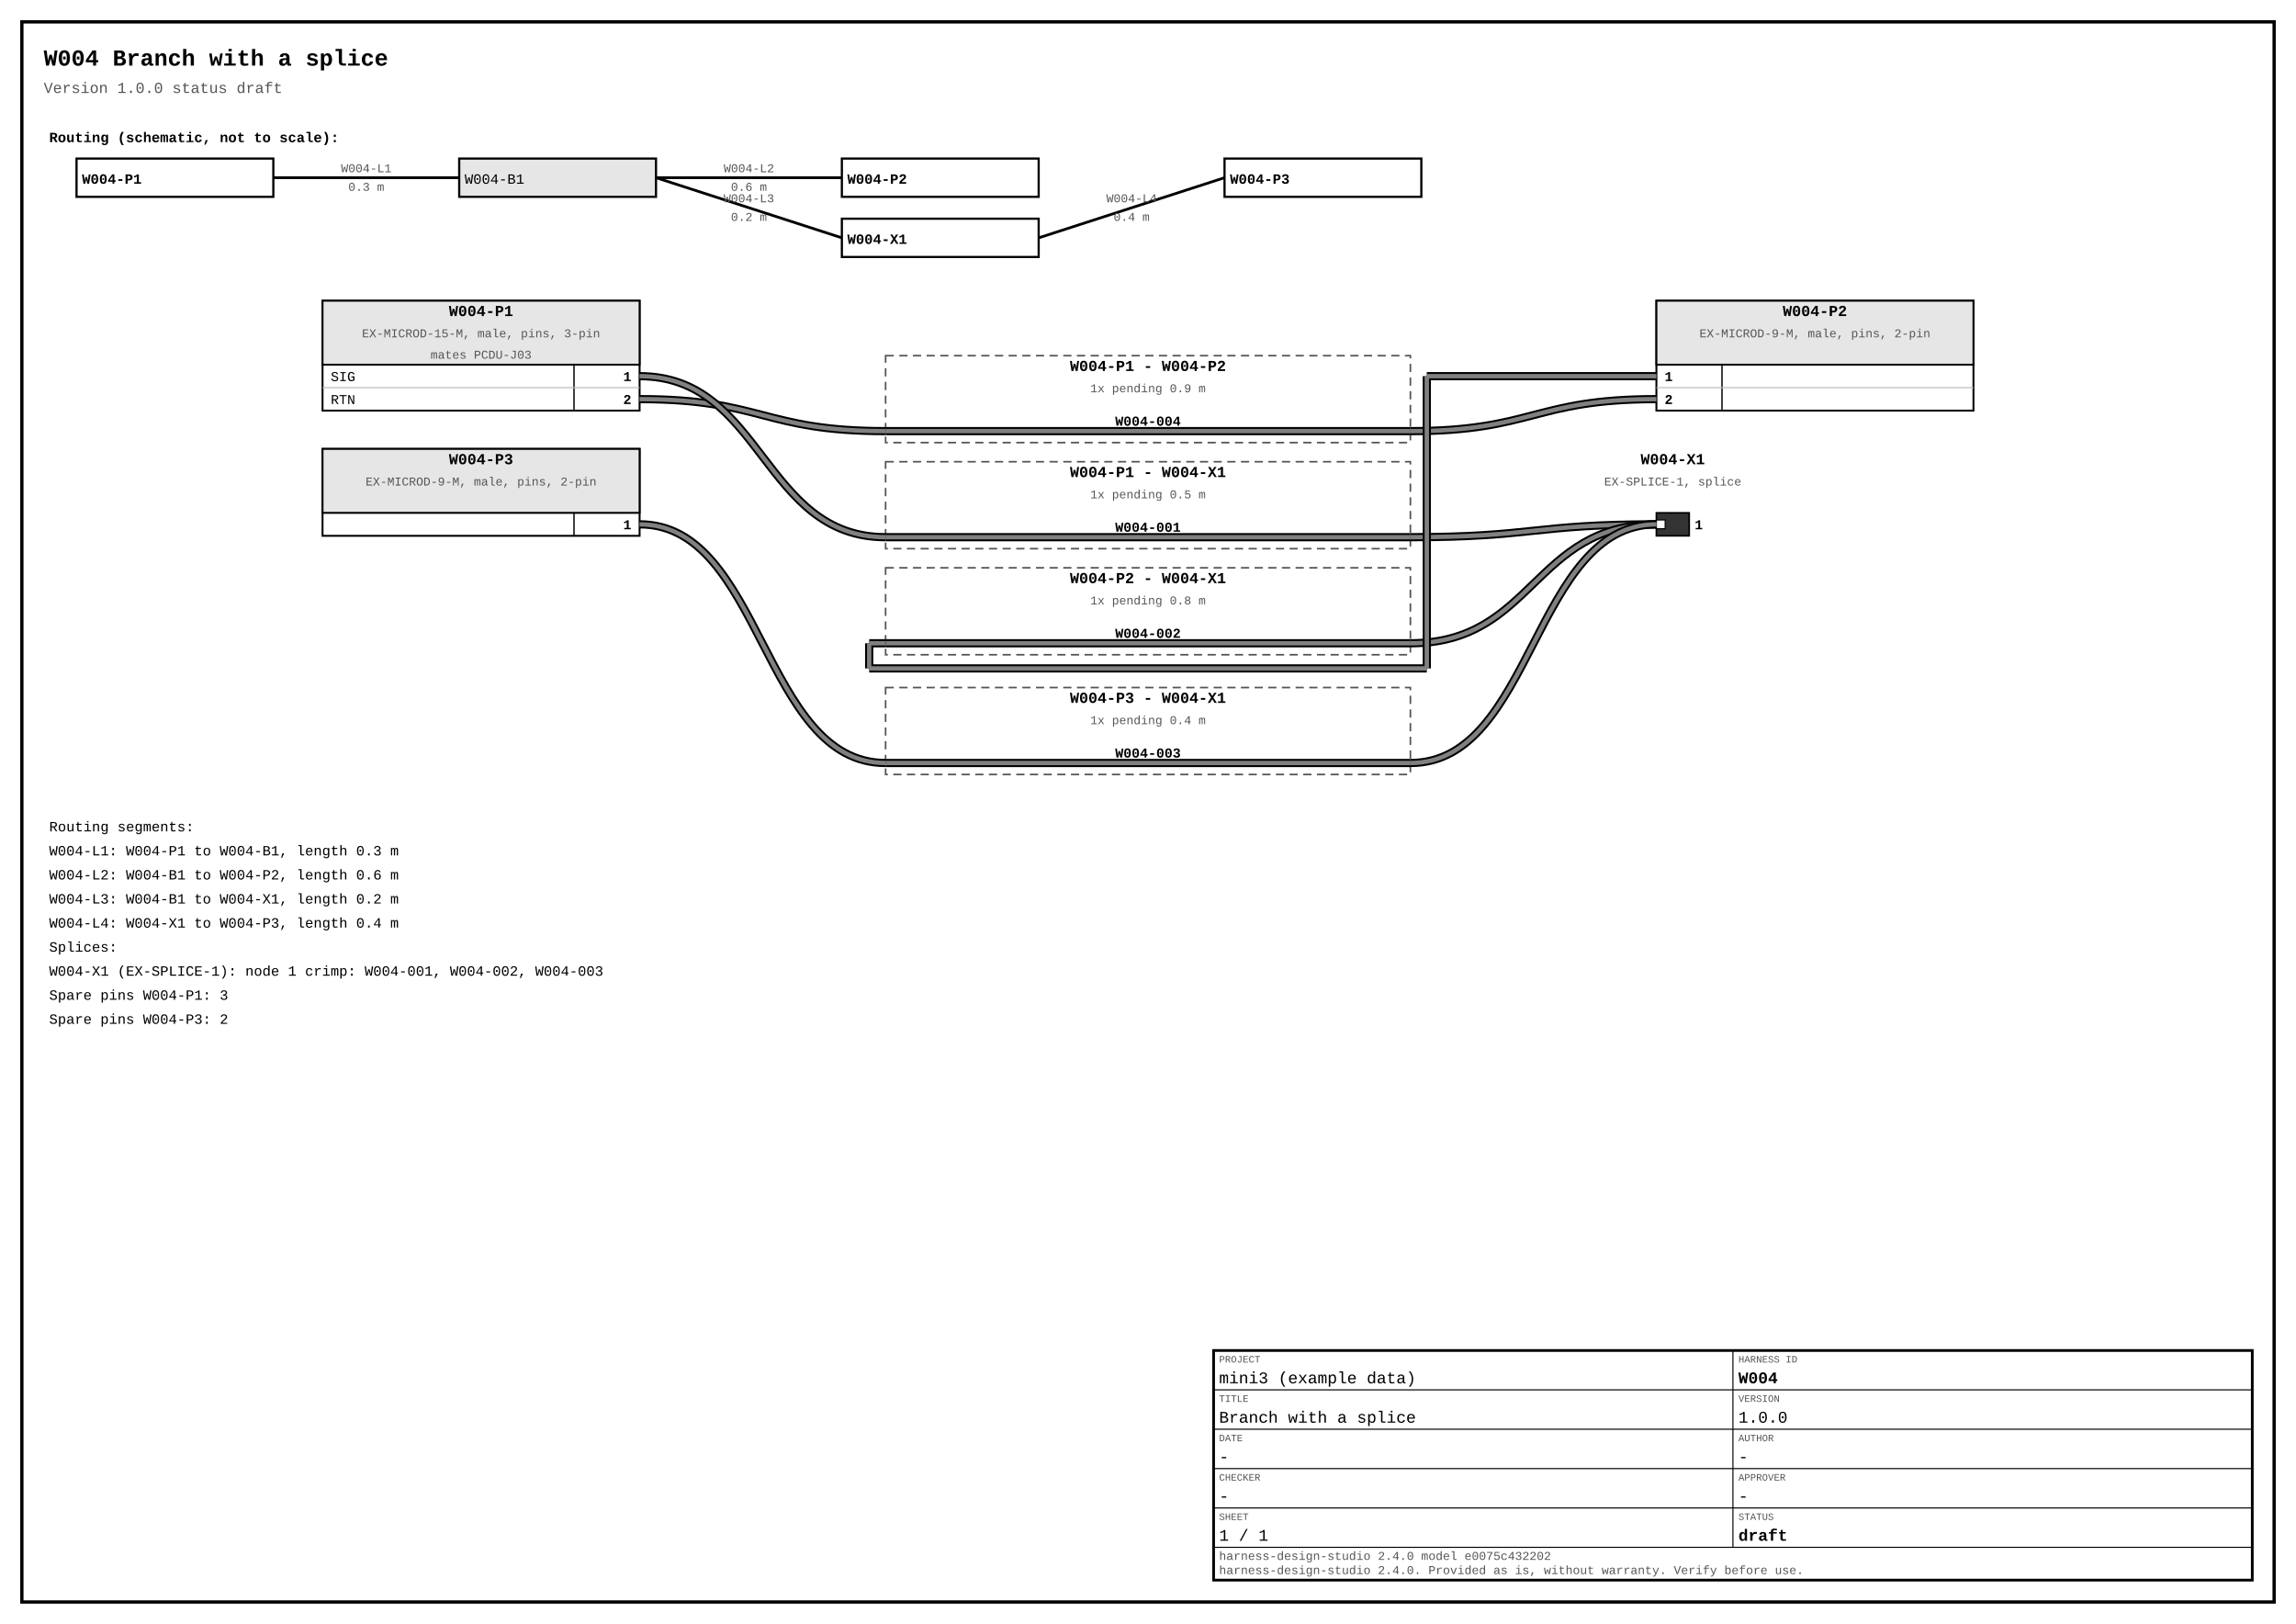
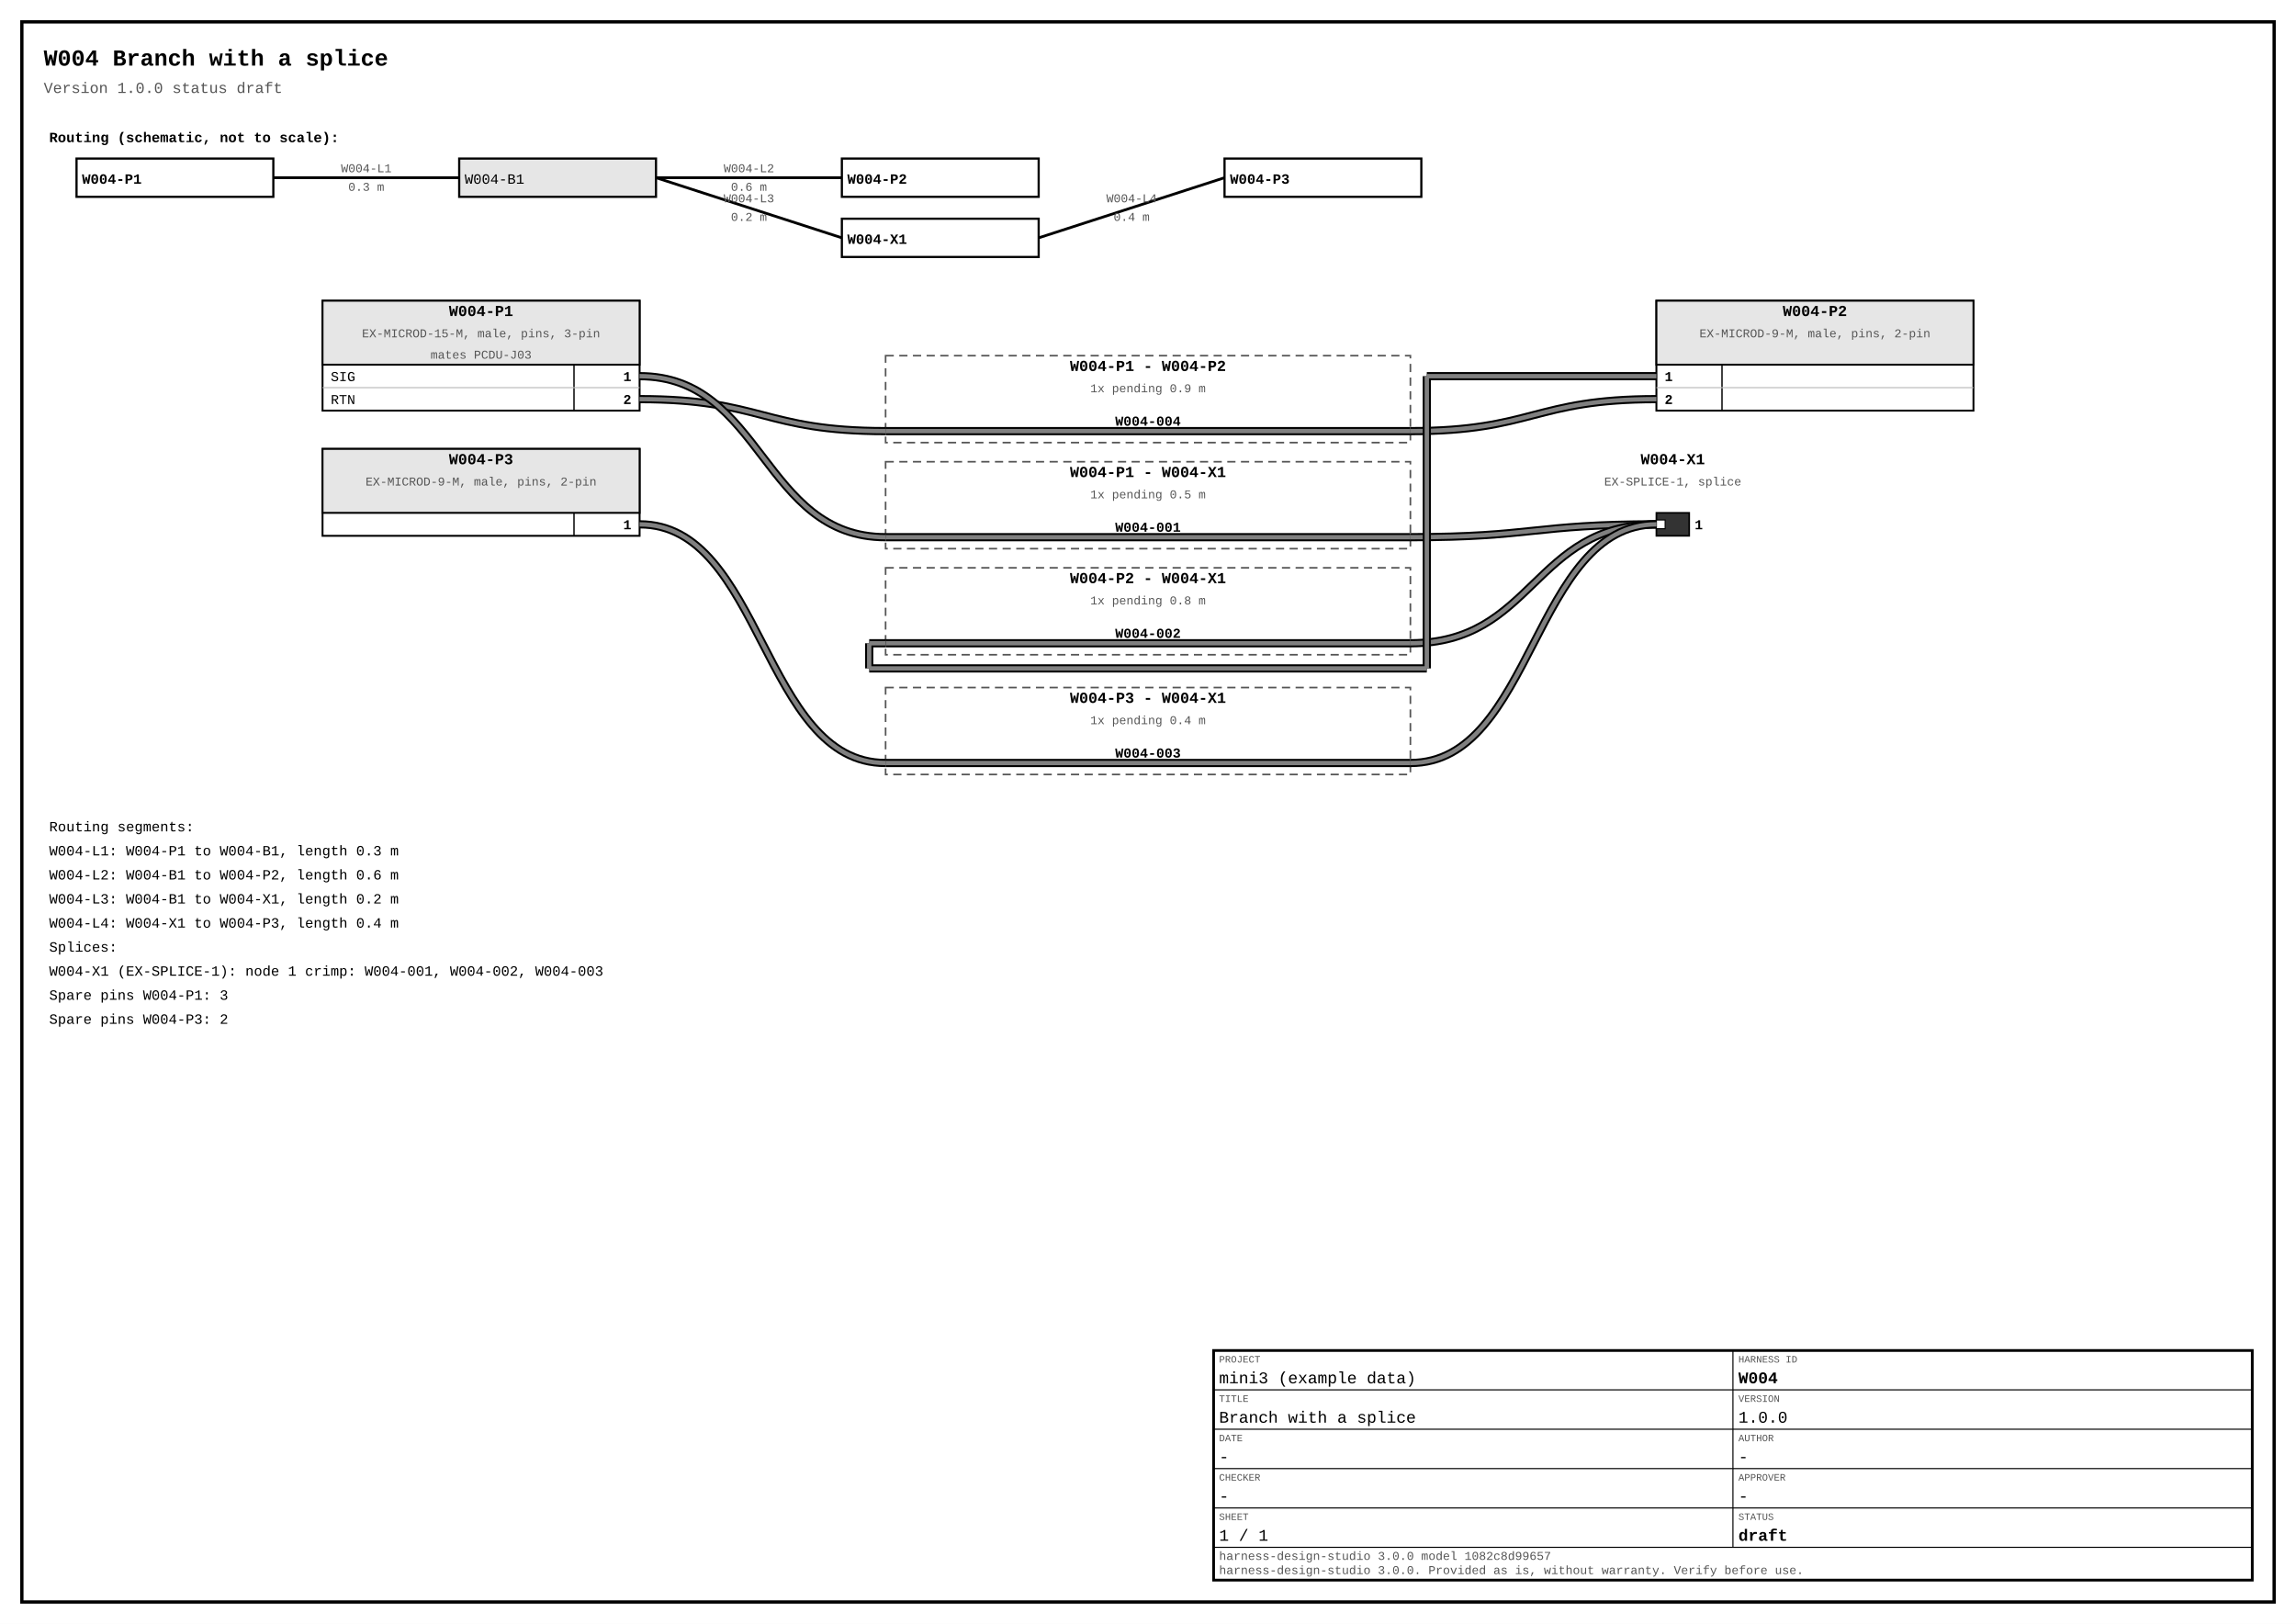
<svg xmlns="http://www.w3.org/2000/svg" width="420mm" height="297mm" viewBox="0 0 420 297" font-family="Courier New, Courier, monospace">
  <rect x="0" y="0" width="420" height="297" fill="#ffffff" />
  <rect x="4" y="4" width="412" height="289" fill="none" stroke="#000000" stroke-width="0.6" />
  <text x="8" y="12" font-size="4.2" font-weight="bold" text-anchor="start" fill="#000000">W004  Branch with a splice</text>
  <text x="8" y="17" font-size="2.8" text-anchor="start" fill="#555555">Version 1.0.0  status draft</text>
  <text x="9" y="26" font-size="2.6" font-weight="bold" text-anchor="start" fill="#000000">Routing (schematic, not to scale):</text>
  <line x1="50" y1="32.5" x2="84" y2="32.5" stroke="#000000" stroke-width="0.5" />
  <text x="67" y="31.5" font-size="2.2" text-anchor="middle" fill="#555555">W004-L1</text>
  <text x="67" y="34.9" font-size="2.2" text-anchor="middle" fill="#555555">0.3 m</text>
  <line x1="120" y1="32.5" x2="154" y2="32.5" stroke="#000000" stroke-width="0.5" />
  <text x="137" y="31.5" font-size="2.2" text-anchor="middle" fill="#555555">W004-L2</text>
  <text x="137" y="34.9" font-size="2.2" text-anchor="middle" fill="#555555">0.6 m</text>
  <line x1="120" y1="32.5" x2="154" y2="43.5" stroke="#000000" stroke-width="0.5" />
  <text x="137" y="37" font-size="2.2" text-anchor="middle" fill="#555555">W004-L3</text>
  <text x="137" y="40.4" font-size="2.2" text-anchor="middle" fill="#555555">0.2 m</text>
  <line x1="190" y1="43.5" x2="224" y2="32.5" stroke="#000000" stroke-width="0.5" />
  <text x="207" y="37" font-size="2.2" text-anchor="middle" fill="#555555">W004-L4</text>
  <text x="207" y="40.4" font-size="2.2" text-anchor="middle" fill="#555555">0.4 m</text>
  <rect x="14" y="29" width="36" height="7" fill="#ffffff" stroke="#000000" stroke-width="0.4" />
  <text x="15" y="33.6" font-size="2.6" font-weight="bold" text-anchor="start" fill="#000000">W004-P1</text>
  <rect x="84" y="29" width="36" height="7" fill="#e6e6e6" stroke="#000000" stroke-width="0.4" />
  <text x="85" y="33.6" font-size="2.6" text-anchor="start" fill="#000000">W004-B1</text>
  <rect x="154" y="29" width="36" height="7" fill="#ffffff" stroke="#000000" stroke-width="0.4" />
  <text x="155" y="33.6" font-size="2.6" font-weight="bold" text-anchor="start" fill="#000000">W004-P2</text>
  <rect x="154" y="40" width="36" height="7" fill="#ffffff" stroke="#000000" stroke-width="0.4" />
  <text x="155" y="44.6" font-size="2.6" font-weight="bold" text-anchor="start" fill="#000000">W004-X1</text>
  <rect x="224" y="29" width="36" height="7" fill="#ffffff" stroke="#000000" stroke-width="0.4" />
  <text x="225" y="33.6" font-size="2.6" font-weight="bold" text-anchor="start" fill="#000000">W004-P3</text>
  <rect x="59" y="55" width="58" height="20.1" fill="#ffffff" stroke="#000000" stroke-width="0.35" />
  <rect x="59" y="55" width="58" height="11.7" fill="#e6e6e6" stroke="#000000" stroke-width="0.35" />
  <text x="88" y="57.8" font-size="2.8" font-weight="bold" text-anchor="middle" fill="#000000">W004-P1</text>
  <text x="88" y="61.7" font-size="2.2" text-anchor="middle" fill="#555555">EX-MICROD-15-M, male, pins, 3-pin</text>
  <text x="88" y="65.6" font-size="2.2" text-anchor="middle" fill="#555555">mates PCDU-J03</text>
  <line x1="105" y1="66.7" x2="105" y2="75.1" stroke="#000000" stroke-width="0.25" />
  <line x1="59" y1="70.9" x2="117" y2="70.9" stroke="#bbbbbb" stroke-width="0.2" />
  <text x="60.5" y="69.7" font-size="2.5" text-anchor="start" fill="#000000" data-ref="sig/W004-P1/1">SIG</text>
  <text x="115.5" y="69.7" font-size="2.5" font-weight="bold" text-anchor="end" fill="#000000" data-ref="pin/W004-P1/1">1</text>
  <text x="60.5" y="73.9" font-size="2.5" text-anchor="start" fill="#000000" data-ref="sig/W004-P1/2">RTN</text>
  <text x="115.5" y="73.9" font-size="2.5" font-weight="bold" text-anchor="end" fill="#000000" data-ref="pin/W004-P1/2">2</text>
  <rect x="303" y="55" width="58" height="20.1" fill="#ffffff" stroke="#000000" stroke-width="0.35" />
  <rect x="303" y="55" width="58" height="11.7" fill="#e6e6e6" stroke="#000000" stroke-width="0.35" />
  <text x="332" y="57.8" font-size="2.8" font-weight="bold" text-anchor="middle" fill="#000000">W004-P2</text>
  <text x="332" y="61.7" font-size="2.2" text-anchor="middle" fill="#555555">EX-MICROD-9-M, male, pins, 2-pin</text>
  <text x="332" y="65.6" font-size="2.2" text-anchor="middle" fill="#555555" />
  <line x1="315" y1="66.7" x2="315" y2="75.1" stroke="#000000" stroke-width="0.25" />
  <line x1="303" y1="70.9" x2="361" y2="70.9" stroke="#bbbbbb" stroke-width="0.2" />
  <text x="304.5" y="69.7" font-size="2.5" font-weight="bold" text-anchor="start" fill="#000000" data-ref="pin/W004-P2/1">1</text>
  <text x="316.5" y="69.7" font-size="2.5" text-anchor="start" fill="#000000" data-ref="sig/W004-P2/1" />
  <text x="304.5" y="73.9" font-size="2.5" font-weight="bold" text-anchor="start" fill="#000000" data-ref="pin/W004-P2/2">2</text>
  <text x="316.5" y="73.9" font-size="2.5" text-anchor="start" fill="#000000" data-ref="sig/W004-P2/2" />
  <text x="306" y="84.9" font-size="2.8" font-weight="bold" text-anchor="middle" fill="#000000" data-ref="splice/W004-X1">W004-X1</text>
  <text x="306" y="88.8" font-size="2.2" text-anchor="middle" fill="#555555">EX-SPLICE-1, splice</text>
  <rect x="303" y="93.8" width="6" height="4.2" fill="#333333" stroke="#000000" stroke-width="0.3" />
  <rect x="303" y="95.1" width="1.6" height="1.6" fill="#ffffff" stroke="#000000" stroke-width="0.2" />
  <text x="310" y="96.8" font-size="2.5" font-weight="bold" text-anchor="start" fill="#000000" data-ref="pin/W004-X1/1">1</text>
  <rect x="59" y="82.1" width="58" height="15.9" fill="#ffffff" stroke="#000000" stroke-width="0.35" />
  <rect x="59" y="82.1" width="58" height="11.7" fill="#e6e6e6" stroke="#000000" stroke-width="0.35" />
  <text x="88" y="84.9" font-size="2.8" font-weight="bold" text-anchor="middle" fill="#000000">W004-P3</text>
  <text x="88" y="88.8" font-size="2.2" text-anchor="middle" fill="#555555">EX-MICROD-9-M, male, pins, 2-pin</text>
  <text x="88" y="92.7" font-size="2.2" text-anchor="middle" fill="#555555" />
  <line x1="105" y1="93.8" x2="105" y2="98" stroke="#000000" stroke-width="0.25" />
  <text x="60.5" y="96.8" font-size="2.5" text-anchor="start" fill="#000000" data-ref="sig/W004-P3/1" />
  <text x="115.5" y="96.8" font-size="2.5" font-weight="bold" text-anchor="end" fill="#000000" data-ref="pin/W004-P3/1">1</text>
  <rect x="162" y="65.05" width="96" height="15.9" fill="none" stroke="#555555" stroke-width="0.3" stroke-dasharray="1.5 1" />
  <text x="210" y="67.85" font-size="2.8" font-weight="bold" text-anchor="middle" fill="#000000">W004-P1 - W004-P2</text>
  <text x="210" y="71.75" font-size="2.2" text-anchor="middle" fill="#555555">1x  pending  0.9 m</text>
  <path d="M 117 73 C 139.5 73 139.5 78.85 162 78.85" fill="none" stroke="#000000" stroke-width="1.5" />
  <line x1="162" y1="78.85" x2="258" y2="78.85" stroke="#000000" stroke-width="1.5" />
  <path d="M 258 78.85 C 280.5 78.85 280.5 73 303 73" fill="none" stroke="#000000" stroke-width="1.5" />
  <path d="M 117 73 C 139.5 73 139.5 78.85 162 78.85" fill="none" stroke="#808080" stroke-width="0.8" />
  <line x1="162" y1="78.85" x2="258" y2="78.85" stroke="#808080" stroke-width="0.8" />
  <path d="M 258 78.85 C 280.5 78.85 280.5 73 303 73" fill="none" stroke="#808080" stroke-width="0.8" />
  <text x="210" y="77.85" font-size="2.5" font-weight="bold" text-anchor="middle" fill="#000000">W004-004</text>
  <rect x="162" y="84.45" width="96" height="15.9" fill="none" stroke="#555555" stroke-width="0.3" stroke-dasharray="1.5 1" />
  <text x="210" y="87.25" font-size="2.8" font-weight="bold" text-anchor="middle" fill="#000000">W004-P1 - W004-X1</text>
  <text x="210" y="91.15" font-size="2.2" text-anchor="middle" fill="#555555">1x  pending  0.5 m</text>
  <path d="M 117 68.8 C 139.5 68.8 139.5 98.25 162 98.25" fill="none" stroke="#000000" stroke-width="1.5" />
  <line x1="162" y1="98.25" x2="258" y2="98.25" stroke="#000000" stroke-width="1.5" />
  <path d="M 258 98.25 C 280.5 98.25 280.5 95.9 303 95.9" fill="none" stroke="#000000" stroke-width="1.5" />
  <path d="M 117 68.8 C 139.5 68.8 139.5 98.25 162 98.25" fill="none" stroke="#808080" stroke-width="0.8" />
  <line x1="162" y1="98.25" x2="258" y2="98.25" stroke="#808080" stroke-width="0.8" />
  <path d="M 258 98.25 C 280.5 98.25 280.5 95.9 303 95.9" fill="none" stroke="#808080" stroke-width="0.8" />
  <text x="210" y="97.25" font-size="2.5" font-weight="bold" text-anchor="middle" fill="#000000">W004-001</text>
  <rect x="162" y="103.85" width="96" height="15.9" fill="none" stroke="#555555" stroke-width="0.3" stroke-dasharray="1.5 1" />
  <text x="210" y="106.65" font-size="2.8" font-weight="bold" text-anchor="middle" fill="#000000">W004-P2 - W004-X1</text>
  <text x="210" y="110.55" font-size="2.2" text-anchor="middle" fill="#555555">1x  pending  0.8 m</text>
  <path d="M 303 95.9 C 280.5 95.9 280.5 117.65 258 117.65" fill="none" stroke="#000000" stroke-width="1.5" />
  <line x1="258" y1="117.65" x2="162" y2="117.65" stroke="#000000" stroke-width="1.5" />
  <path d="M 303 95.9 C 280.5 95.9 280.5 117.65 258 117.65" fill="none" stroke="#808080" stroke-width="0.8" />
  <line x1="258" y1="117.65" x2="162" y2="117.65" stroke="#808080" stroke-width="0.8" />
  <line x1="162" y1="117.65" x2="159" y2="117.65" stroke="#000000" stroke-width="1.5" />
  <line x1="159" y1="117.65" x2="159" y2="122.25" stroke="#000000" stroke-width="1.5" />
  <line x1="159" y1="122.25" x2="261" y2="122.25" stroke="#000000" stroke-width="1.5" />
  <line x1="261" y1="122.25" x2="261" y2="68.8" stroke="#000000" stroke-width="1.5" />
  <line x1="261" y1="68.8" x2="303" y2="68.8" stroke="#000000" stroke-width="1.5" />
  <line x1="162" y1="117.65" x2="159" y2="117.65" stroke="#808080" stroke-width="0.8" />
  <line x1="159" y1="117.65" x2="159" y2="122.25" stroke="#808080" stroke-width="0.8" />
  <line x1="159" y1="122.25" x2="261" y2="122.25" stroke="#808080" stroke-width="0.8" />
  <line x1="261" y1="122.25" x2="261" y2="68.8" stroke="#808080" stroke-width="0.8" />
  <line x1="261" y1="68.8" x2="303" y2="68.8" stroke="#808080" stroke-width="0.8" />
  <text x="210" y="116.65" font-size="2.5" font-weight="bold" text-anchor="middle" fill="#000000">W004-002</text>
  <rect x="162" y="125.75" width="96" height="15.9" fill="none" stroke="#555555" stroke-width="0.3" stroke-dasharray="1.5 1" />
  <text x="210" y="128.55" font-size="2.8" font-weight="bold" text-anchor="middle" fill="#000000">W004-P3 - W004-X1</text>
  <text x="210" y="132.45" font-size="2.2" text-anchor="middle" fill="#555555">1x  pending  0.4 m</text>
  <path d="M 117 95.9 C 139.5 95.9 139.5 139.55 162 139.55" fill="none" stroke="#000000" stroke-width="1.5" />
  <line x1="162" y1="139.55" x2="258" y2="139.55" stroke="#000000" stroke-width="1.5" />
  <path d="M 258 139.55 C 280.5 139.55 280.5 95.9 303 95.9" fill="none" stroke="#000000" stroke-width="1.5" />
  <path d="M 117 95.9 C 139.5 95.9 139.5 139.55 162 139.55" fill="none" stroke="#808080" stroke-width="0.8" />
  <line x1="162" y1="139.55" x2="258" y2="139.55" stroke="#808080" stroke-width="0.8" />
  <path d="M 258 139.55 C 280.5 139.55 280.5 95.9 303 95.9" fill="none" stroke="#808080" stroke-width="0.8" />
  <text x="210" y="138.55" font-size="2.5" font-weight="bold" text-anchor="middle" fill="#000000">W004-003</text>
  <text x="9" y="152.05" font-size="2.6" text-anchor="start" fill="#000000">Routing segments:</text>
  <text x="9" y="156.45" font-size="2.6" text-anchor="start" fill="#000000">  W004-L1: W004-P1 to W004-B1, length 0.3 m</text>
  <text x="9" y="160.85" font-size="2.6" text-anchor="start" fill="#000000">  W004-L2: W004-B1 to W004-P2, length 0.6 m</text>
  <text x="9" y="165.25" font-size="2.6" text-anchor="start" fill="#000000">  W004-L3: W004-B1 to W004-X1, length 0.2 m</text>
  <text x="9" y="169.65" font-size="2.6" text-anchor="start" fill="#000000">  W004-L4: W004-X1 to W004-P3, length 0.4 m</text>
  <text x="9" y="174.05" font-size="2.6" text-anchor="start" fill="#000000">Splices:</text>
  <text x="9" y="178.45" font-size="2.6" text-anchor="start" fill="#000000">  W004-X1 (EX-SPLICE-1): node 1 crimp: W004-001, W004-002, W004-003</text>
  <text x="9" y="182.85" font-size="2.6" text-anchor="start" fill="#000000">Spare pins W004-P1: 3</text>
  <text x="9" y="187.25" font-size="2.6" text-anchor="start" fill="#000000">Spare pins W004-P3: 2</text>
  <rect x="222" y="247" width="190" height="42" fill="none" stroke="#000000" stroke-width="0.5" />
  <line x1="222" y1="247" x2="317" y2="247" stroke="#000000" stroke-width="0.2" />
  <text x="223" y="249.2" font-size="1.8" text-anchor="start" fill="#555555">PROJECT</text>
  <text x="223" y="253" font-size="3" text-anchor="start" fill="#000000">mini3 (example data)</text>
  <line x1="317" y1="247" x2="412" y2="247" stroke="#000000" stroke-width="0.2" />
  <text x="318" y="249.2" font-size="1.8" text-anchor="start" fill="#555555">HARNESS ID</text>
  <text x="318" y="253" font-size="3" font-weight="bold" text-anchor="start" fill="#000000">W004</text>
  <line x1="222" y1="254.2" x2="317" y2="254.2" stroke="#000000" stroke-width="0.2" />
  <text x="223" y="256.4" font-size="1.8" text-anchor="start" fill="#555555">TITLE</text>
  <text x="223" y="260.2" font-size="3" text-anchor="start" fill="#000000">Branch with a splice</text>
  <line x1="317" y1="254.2" x2="412" y2="254.2" stroke="#000000" stroke-width="0.2" />
  <text x="318" y="256.4" font-size="1.8" text-anchor="start" fill="#555555">VERSION</text>
  <text x="318" y="260.2" font-size="3" text-anchor="start" fill="#000000">1.0.0</text>
  <line x1="222" y1="261.4" x2="317" y2="261.4" stroke="#000000" stroke-width="0.2" />
  <text x="223" y="263.6" font-size="1.8" text-anchor="start" fill="#555555">DATE</text>
  <text x="223" y="267.4" font-size="3" text-anchor="start" fill="#000000">-</text>
  <line x1="317" y1="261.4" x2="412" y2="261.4" stroke="#000000" stroke-width="0.2" />
  <text x="318" y="263.6" font-size="1.8" text-anchor="start" fill="#555555">AUTHOR</text>
  <text x="318" y="267.4" font-size="3" text-anchor="start" fill="#000000">-</text>
  <line x1="222" y1="268.6" x2="317" y2="268.6" stroke="#000000" stroke-width="0.2" />
  <text x="223" y="270.8" font-size="1.8" text-anchor="start" fill="#555555">CHECKER</text>
  <text x="223" y="274.6" font-size="3" text-anchor="start" fill="#000000">-</text>
  <line x1="317" y1="268.6" x2="412" y2="268.6" stroke="#000000" stroke-width="0.2" />
  <text x="318" y="270.8" font-size="1.8" text-anchor="start" fill="#555555">APPROVER</text>
  <text x="318" y="274.6" font-size="3" text-anchor="start" fill="#000000">-</text>
  <line x1="222" y1="275.8" x2="317" y2="275.8" stroke="#000000" stroke-width="0.2" />
  <text x="223" y="278" font-size="1.8" text-anchor="start" fill="#555555">SHEET</text>
  <text x="223" y="281.8" font-size="3" text-anchor="start" fill="#000000">1 / 1</text>
  <line x1="317" y1="275.8" x2="412" y2="275.8" stroke="#000000" stroke-width="0.2" />
  <text x="318" y="278" font-size="1.8" text-anchor="start" fill="#555555">STATUS</text>
  <text x="318" y="281.8" font-size="3" font-weight="bold" text-anchor="start" fill="#000000">draft</text>
  <line x1="317" y1="247" x2="317" y2="283" stroke="#000000" stroke-width="0.2" />
  <line x1="222" y1="283" x2="412" y2="283" stroke="#000000" stroke-width="0.2" />
-   <text x="223" y="285.3" font-size="2.2" text-anchor="start" fill="#555555">harness-design-studio 2.4.0 model e0075c432202</text>
-   <text x="223" y="287.9" font-size="2.2" text-anchor="start" fill="#555555">harness-design-studio 2.4.0. Provided as is, without warranty. Verify before use.</text>
+   <text x="223" y="285.3" font-size="2.2" text-anchor="start" fill="#555555">harness-design-studio 3.0.0 model 1082c8d99657</text>
+   <text x="223" y="287.9" font-size="2.2" text-anchor="start" fill="#555555">harness-design-studio 3.0.0. Provided as is, without warranty. Verify before use.</text>
</svg>
